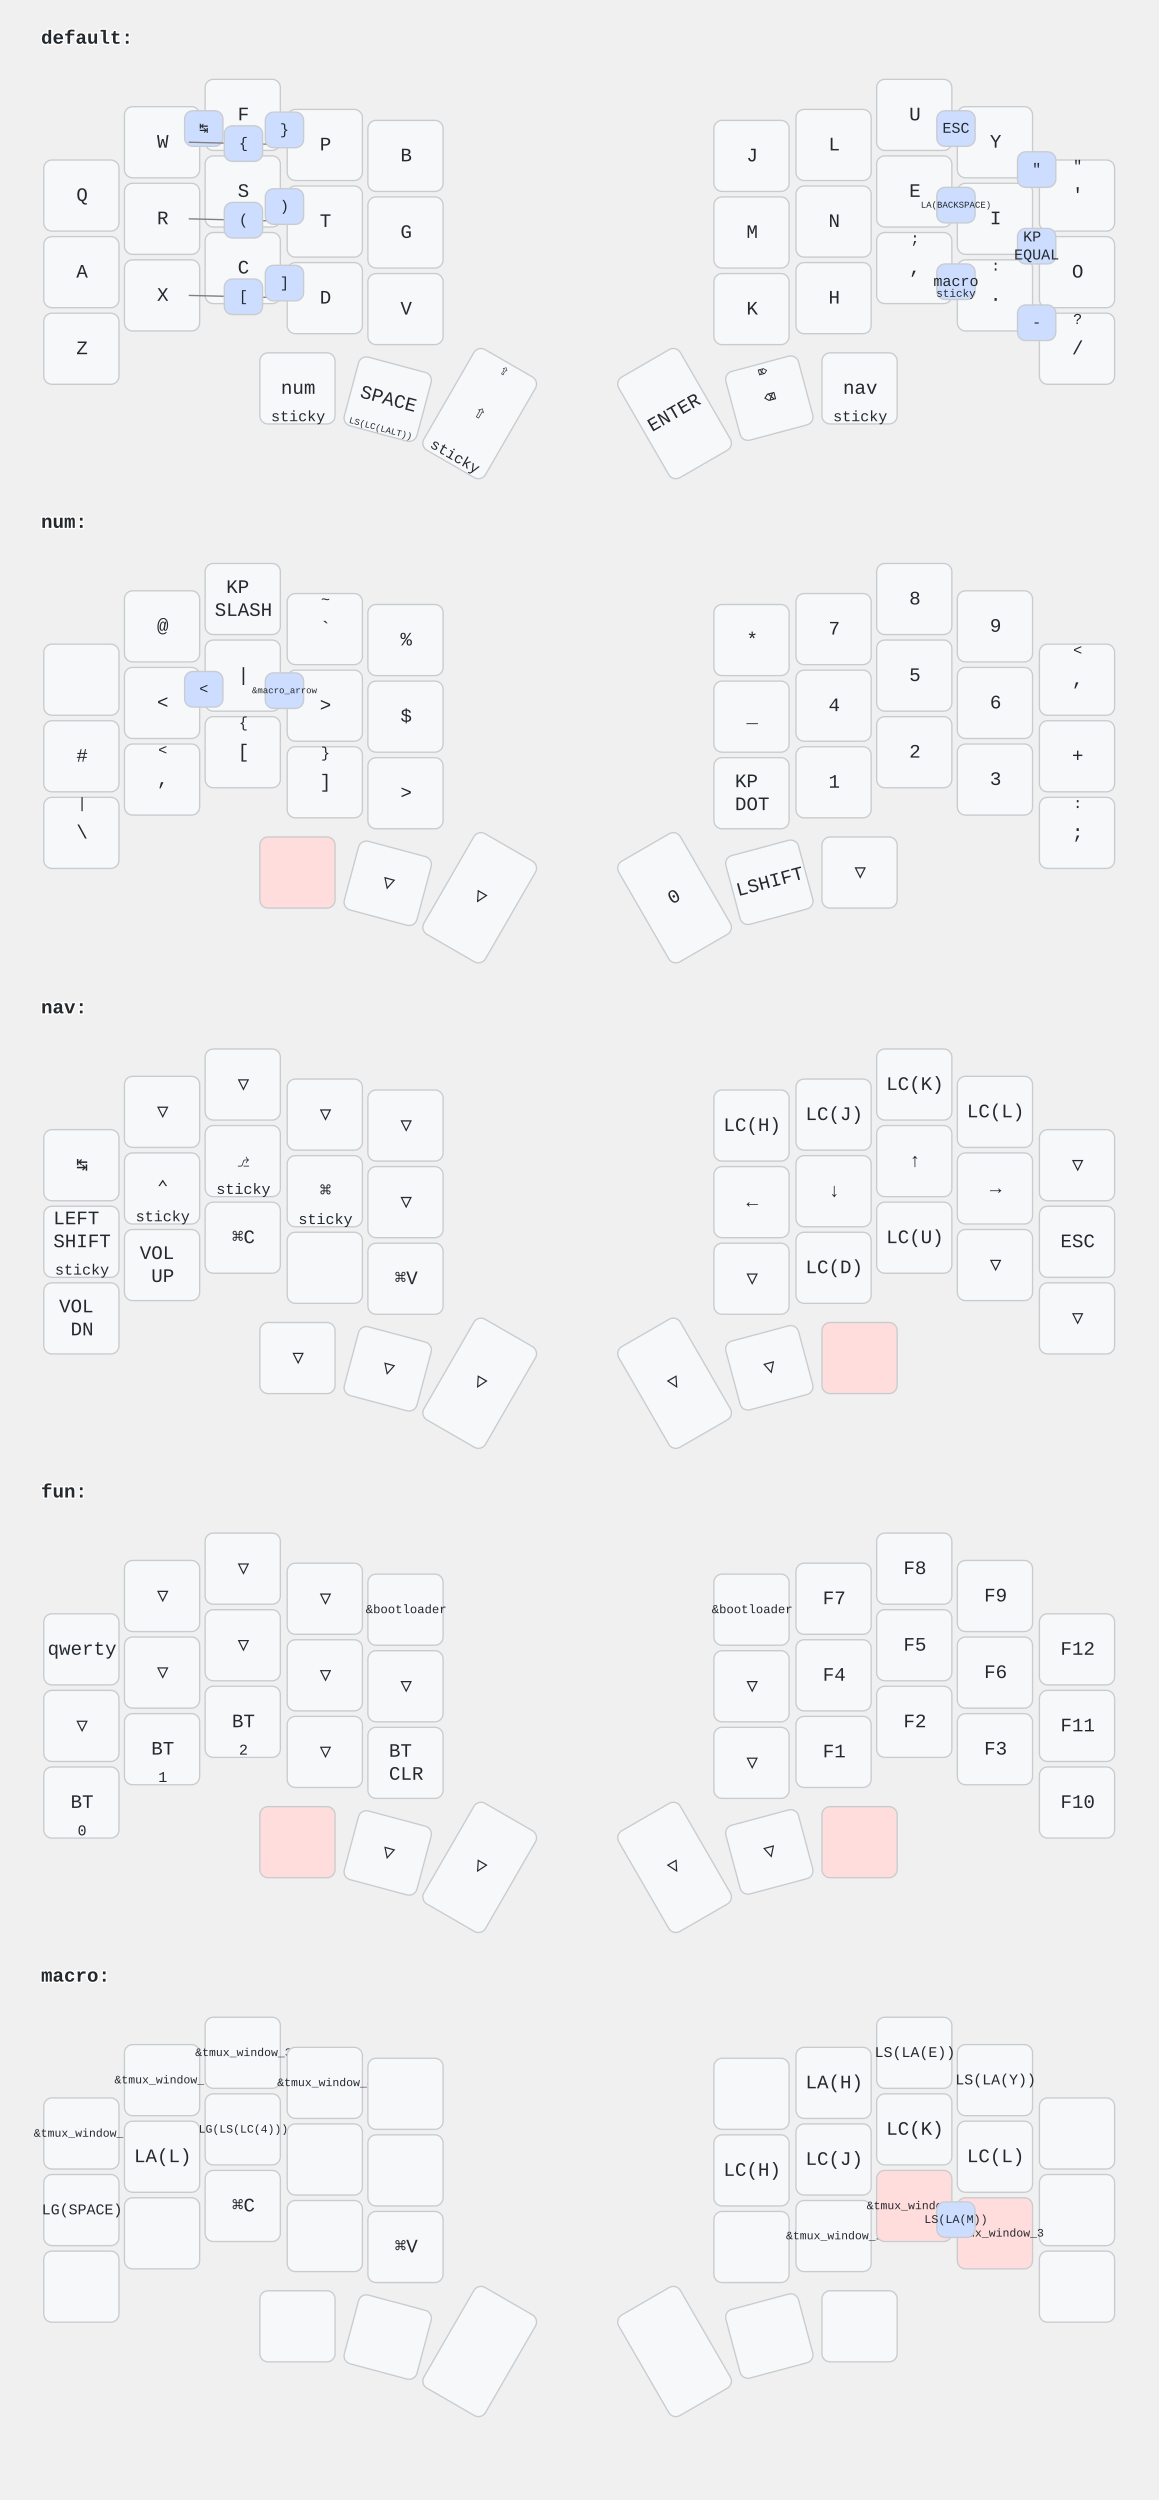
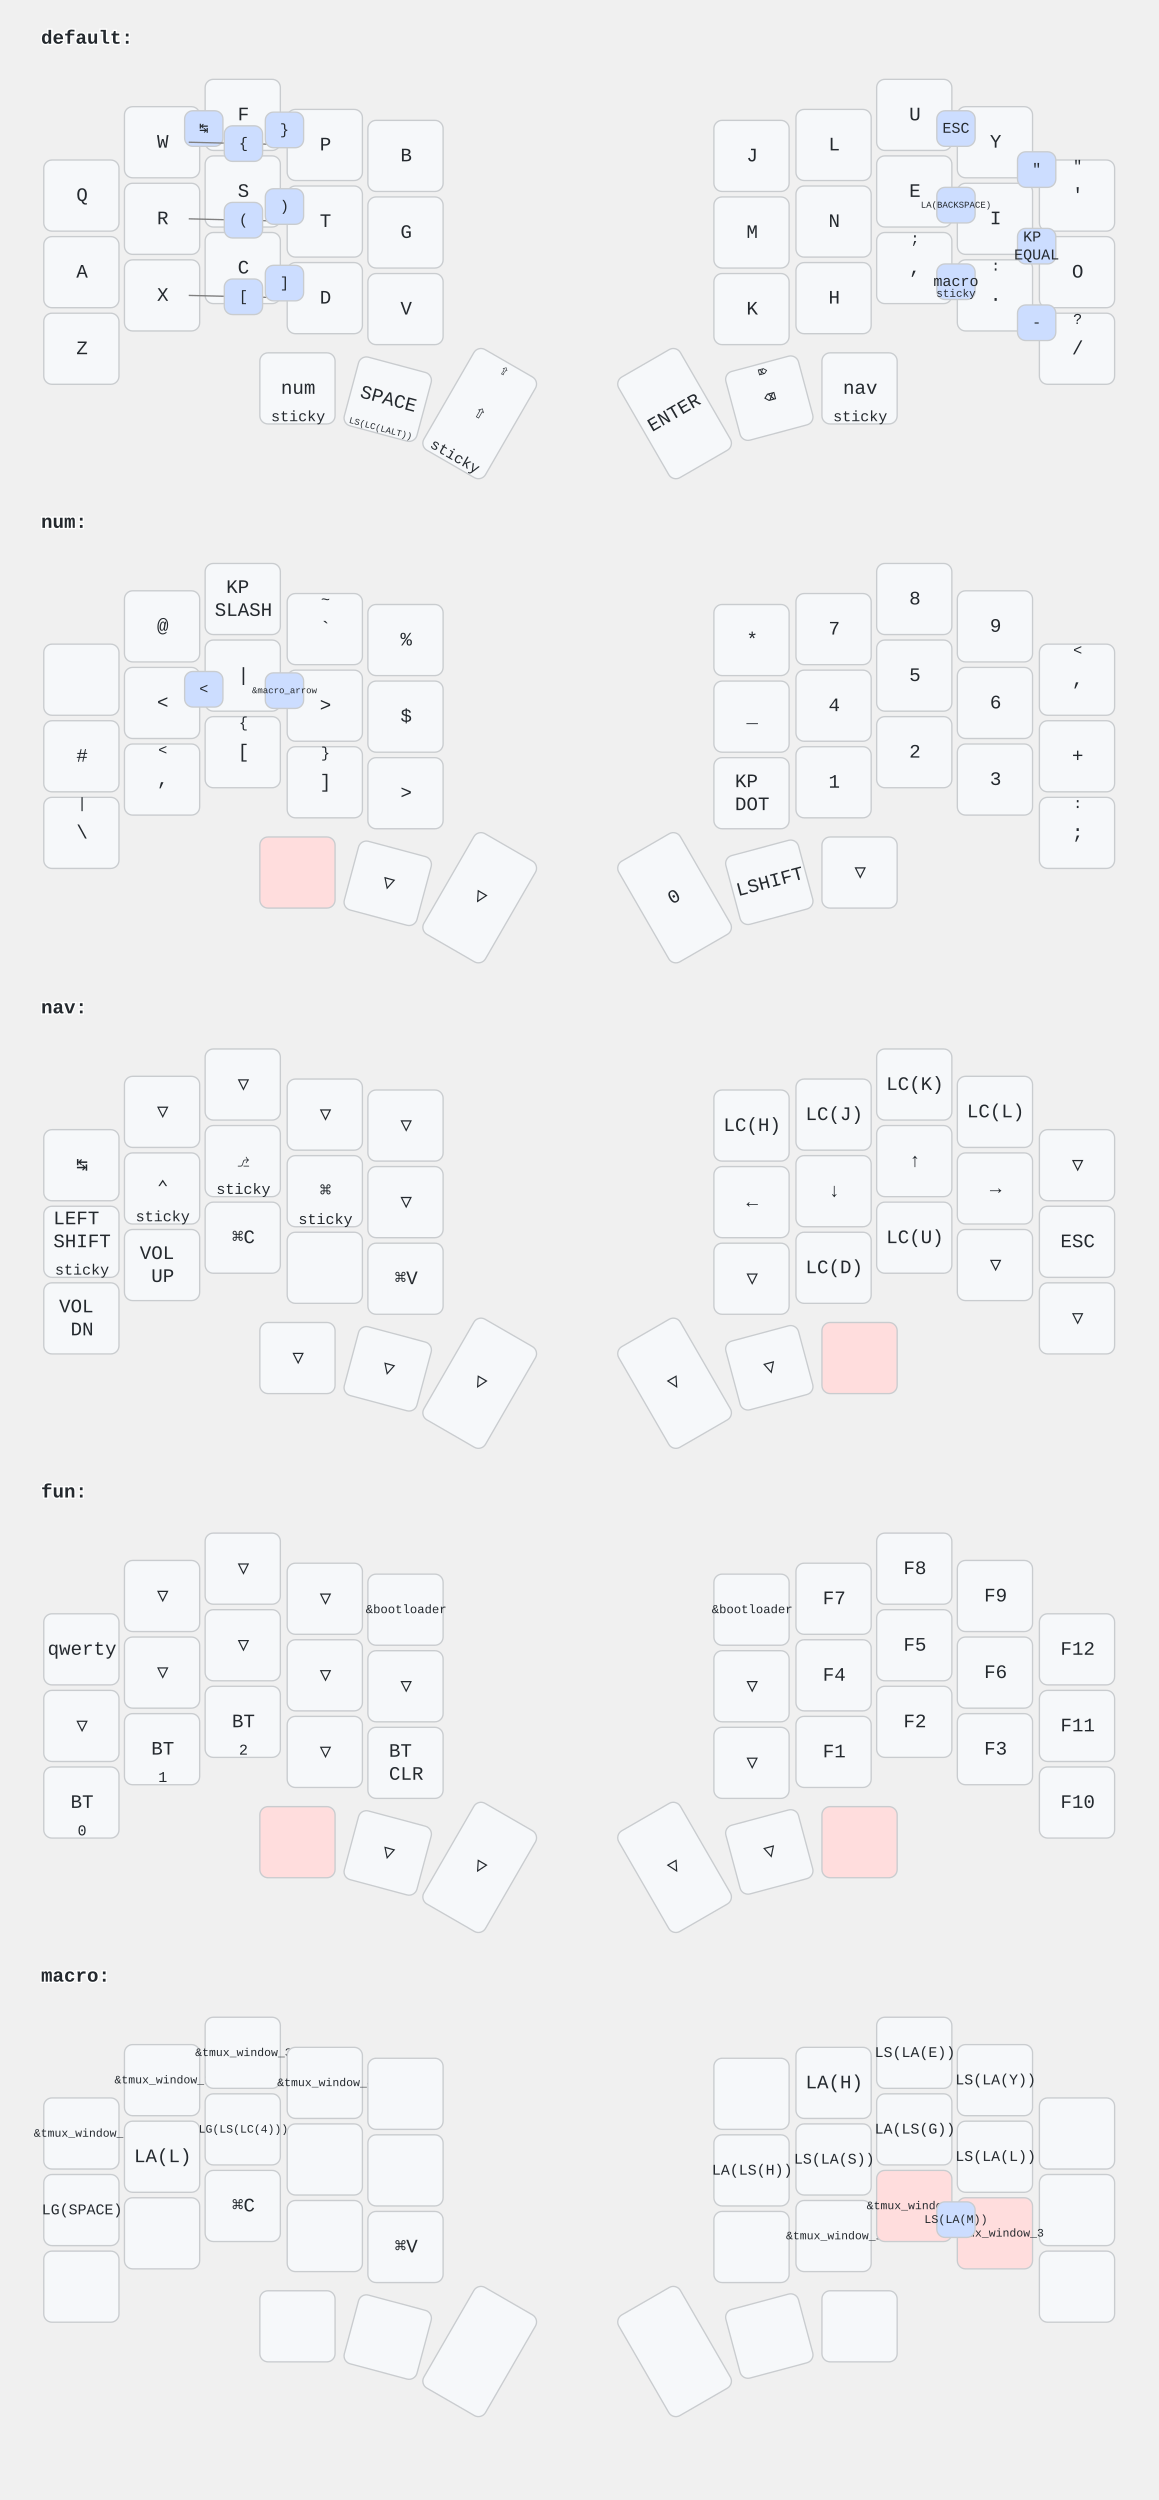
<svg xmlns="http://www.w3.org/2000/svg" width="847" height="1828" viewBox="0 0 847 1828" class="keymap">
  <style>/* font and background color specifications */
svg {
    font-family: SFMono-Regular,Consolas,Liberation Mono,Menlo,monospace;
    font-size: 14px;
    font-kerning: normal;
    text-rendering: optimizeLegibility;
    fill: #24292e;
}

/* default key styling */
rect {
    fill: #f6f8fa;
    stroke: #c9cccf;
    stroke-width: 1;
}

/* color accent for combo boxes */
rect.combo {
    fill: #cdf;
}

/* color accent for held keys */
rect.held, rect.combo.held {
    fill: #fdd;
}

/* color accent for ghost (optional) keys */
rect.ghost, rect.combo.ghost {
    fill: #ddd;
}

text {
    text-anchor: middle;
    dominant-baseline: middle;
}

/* styling for layer labels */
text.label {
    font-weight: bold;
    text-anchor: start;
    stroke: white;
    stroke-width: 2;
    paint-order: stroke;
}

/* styling for combo tap, and key hold/shifted label text */
text.combo, text.hold, text.shifted {
    font-size: 11px;
}

text.hold {
    text-anchor: middle;
    dominant-baseline: auto;
}

text.shifted {
    text-anchor: middle;
    dominant-baseline: hanging;
}

/* styling for hold/shifted label text in combo box */
text.combo.hold, text.combo.shifted {
    font-size: 8px;
}

/* styling for combo dendrons */
path {
    stroke-width: 1;
    stroke: gray;
    fill: none;
}
</style>
  <g transform="translate(30, 0)" class="layer-default">
    <text x="0" y="28" class="label">default:</text>
    <g transform="translate(0, 56)">
      <g transform="translate(30, 87)" class="key keypos-0">
        <rect rx="6" ry="6" x="-28" y="-26" width="55" height="52" class="key" />
        <text x="0" y="0" class="key tap">Q</text>
      </g>
      <g transform="translate(89, 48)" class="key keypos-1">
        <rect rx="6" ry="6" x="-28" y="-26" width="55" height="52" class="key" />
        <text x="0" y="0" class="key tap">W</text>
      </g>
      <g transform="translate(148, 28)" class="key keypos-2">
        <rect rx="6" ry="6" x="-28" y="-26" width="55" height="52" class="key" />
        <text x="0" y="0" class="key tap">F</text>
      </g>
      <g transform="translate(208, 50)" class="key keypos-3">
        <rect rx="6" ry="6" x="-28" y="-26" width="55" height="52" class="key" />
        <text x="0" y="0" class="key tap">P</text>
      </g>
      <g transform="translate(267, 58)" class="key keypos-4">
        <rect rx="6" ry="6" x="-28" y="-26" width="55" height="52" class="key" />
        <text x="0" y="0" class="key tap">B</text>
      </g>
      <g transform="translate(520, 58)" class="key keypos-5">
        <rect rx="6" ry="6" x="-28" y="-26" width="55" height="52" class="key" />
        <text x="0" y="0" class="key tap">J</text>
      </g>
      <g transform="translate(580, 50)" class="key keypos-6">
        <rect rx="6" ry="6" x="-28" y="-26" width="55" height="52" class="key" />
        <text x="0" y="0" class="key tap">L</text>
      </g>
      <g transform="translate(639, 28)" class="key keypos-7">
        <rect rx="6" ry="6" x="-28" y="-26" width="55" height="52" class="key" />
        <text x="0" y="0" class="key tap">U</text>
      </g>
      <g transform="translate(698, 48)" class="key keypos-8">
        <rect rx="6" ry="6" x="-28" y="-26" width="55" height="52" class="key" />
        <text x="0" y="0" class="key tap">Y</text>
      </g>
      <g transform="translate(758, 87)" class="key keypos-9">
        <rect rx="6" ry="6" x="-28" y="-26" width="55" height="52" class="key" />
        <text x="0" y="0" class="key tap">'</text>
        <text x="0" y="-24" class="key shifted">"</text>
      </g>
      <g transform="translate(30, 143)" class="key keypos-10">
        <rect rx="6" ry="6" x="-28" y="-26" width="55" height="52" class="key" />
        <text x="0" y="0" class="key tap">A</text>
      </g>
      <g transform="translate(89, 104)" class="key keypos-11">
        <rect rx="6" ry="6" x="-28" y="-26" width="55" height="52" class="key" />
        <text x="0" y="0" class="key tap">R</text>
      </g>
      <g transform="translate(148, 84)" class="key keypos-12">
        <rect rx="6" ry="6" x="-28" y="-26" width="55" height="52" class="key" />
        <text x="0" y="0" class="key tap">S</text>
      </g>
      <g transform="translate(208, 106)" class="key keypos-13">
        <rect rx="6" ry="6" x="-28" y="-26" width="55" height="52" class="key" />
        <text x="0" y="0" class="key tap">T</text>
      </g>
      <g transform="translate(267, 114)" class="key keypos-14">
        <rect rx="6" ry="6" x="-28" y="-26" width="55" height="52" class="key" />
        <text x="0" y="0" class="key tap">G</text>
      </g>
      <g transform="translate(520, 114)" class="key keypos-15">
        <rect rx="6" ry="6" x="-28" y="-26" width="55" height="52" class="key" />
        <text x="0" y="0" class="key tap">M</text>
      </g>
      <g transform="translate(580, 106)" class="key keypos-16">
        <rect rx="6" ry="6" x="-28" y="-26" width="55" height="52" class="key" />
        <text x="0" y="0" class="key tap">N</text>
      </g>
      <g transform="translate(639, 84)" class="key keypos-17">
        <rect rx="6" ry="6" x="-28" y="-26" width="55" height="52" class="key" />
        <text x="0" y="0" class="key tap">E</text>
      </g>
      <g transform="translate(698, 104)" class="key keypos-18">
        <rect rx="6" ry="6" x="-28" y="-26" width="55" height="52" class="key" />
        <text x="0" y="0" class="key tap">I</text>
      </g>
      <g transform="translate(758, 143)" class="key keypos-19">
        <rect rx="6" ry="6" x="-28" y="-26" width="55" height="52" class="key" />
        <text x="0" y="0" class="key tap">O</text>
      </g>
      <g transform="translate(30, 199)" class="key keypos-20">
        <rect rx="6" ry="6" x="-28" y="-26" width="55" height="52" class="key" />
        <text x="0" y="0" class="key tap">Z</text>
      </g>
      <g transform="translate(89, 160)" class="key keypos-21">
        <rect rx="6" ry="6" x="-28" y="-26" width="55" height="52" class="key" />
        <text x="0" y="0" class="key tap">X</text>
      </g>
      <g transform="translate(148, 140)" class="key keypos-22">
        <rect rx="6" ry="6" x="-28" y="-26" width="55" height="52" class="key" />
        <text x="0" y="0" class="key tap">C</text>
      </g>
      <g transform="translate(208, 162)" class="key keypos-23">
        <rect rx="6" ry="6" x="-28" y="-26" width="55" height="52" class="key" />
        <text x="0" y="0" class="key tap">D</text>
      </g>
      <g transform="translate(267, 170)" class="key keypos-24">
        <rect rx="6" ry="6" x="-28" y="-26" width="55" height="52" class="key" />
        <text x="0" y="0" class="key tap">V</text>
      </g>
      <g transform="translate(520, 170)" class="key keypos-25">
        <rect rx="6" ry="6" x="-28" y="-26" width="55" height="52" class="key" />
        <text x="0" y="0" class="key tap">K</text>
      </g>
      <g transform="translate(580, 162)" class="key keypos-26">
        <rect rx="6" ry="6" x="-28" y="-26" width="55" height="52" class="key" />
        <text x="0" y="0" class="key tap">H</text>
      </g>
      <g transform="translate(639, 140)" class="key keypos-27">
        <rect rx="6" ry="6" x="-28" y="-26" width="55" height="52" class="key" />
        <text x="0" y="0" class="key tap">,</text>
        <text x="0" y="-24" class="key shifted">;</text>
      </g>
      <g transform="translate(698, 160)" class="key keypos-28">
        <rect rx="6" ry="6" x="-28" y="-26" width="55" height="52" class="key" />
        <text x="0" y="0" class="key tap">.</text>
        <text x="0" y="-24" class="key shifted">:</text>
      </g>
      <g transform="translate(758, 199)" class="key keypos-29">
        <rect rx="6" ry="6" x="-28" y="-26" width="55" height="52" class="key" />
        <text x="0" y="0" class="key tap">/</text>
        <text x="0" y="-24" class="key shifted">?</text>
      </g>
      <g transform="translate(188, 228)" class="key keypos-30">
        <rect rx="6" ry="6" x="-28" y="-26" width="55" height="52" class="key" />
        <text x="0" y="0" class="key tap">num</text>
        <text x="0" y="24" class="key hold">sticky</text>
      </g>
      <g transform="translate(254, 236) rotate(15.0)" class="key keypos-31">
        <rect rx="6" ry="6" x="-28" y="-26" width="55" height="52" class="key" />
        <text x="0" y="0" class="key tap">SPACE</text>
        <text x="0" y="24" class="key hold">
          <tspan style="font-size: 60%">LS(LC(LALT))</tspan>
        </text>
      </g>
      <g transform="translate(321, 246) rotate(30.0)" class="key keypos-32">
        <rect rx="6" ry="6" x="-26" y="-42" width="52" height="85" class="key" />
        <text x="0" y="0" class="key tap">⇧</text>
        <text x="0" y="40" class="key hold">sticky</text>
        <text x="0" y="-40" class="key shifted">⇪</text>
      </g>
      <g transform="translate(463, 246) rotate(-30.0)" class="key keypos-33">
        <rect rx="6" ry="6" x="-26" y="-42" width="52" height="85" class="key" />
        <text x="0" y="0" class="key tap">ENTER</text>
      </g>
      <g transform="translate(533, 235) rotate(-15.0)" class="key keypos-34">
        <rect rx="6" ry="6" x="-28" y="-26" width="55" height="52" class="key" />
        <text x="0" y="0" class="key tap">⌫</text>
        <text x="0" y="-24" class="key shifted">⌦</text>
      </g>
      <g transform="translate(599, 228)" class="key keypos-35">
        <rect rx="6" ry="6" x="-28" y="-26" width="55" height="52" class="key" />
        <text x="0" y="0" class="key tap">nav</text>
        <text x="0" y="24" class="key hold">sticky</text>
      </g>
      <g class="combo combopos-0">
        <rect rx="6" ry="6" x="105" y="25" width="28" height="26" class="combo" />
        <text x="119" y="38" class="combo tap">↹</text>
      </g>
      <g class="combo combopos-1">
        <rect rx="6" ry="6" x="655" y="25" width="28" height="26" class="combo" />
        <text x="669" y="38" class="combo tap">ESC</text>
      </g>
      <g class="combo combopos-2">
        <rect rx="6" ry="6" x="655" y="137" width="28" height="26" class="combo" />
        <text x="669" y="150" class="combo tap">macro</text>
        <text x="669" y="161" class="combo hold">sticky</text>
      </g>
      <g class="combo combopos-3">
        <path d="M148,105 l-40,-1" class="combo" />
        <path d="M148,105 l40,1" class="combo" />
        <rect rx="6" ry="6" x="134" y="92" width="28" height="26" class="combo" />
        <text x="148" y="105" class="combo tap">(</text>
      </g>
      <g class="combo combopos-4">
        <path d="M148,49 l-40,-1" class="combo" />
        <path d="M148,49 l40,1" class="combo" />
        <rect rx="6" ry="6" x="134" y="36" width="28" height="26" class="combo" />
        <text x="148" y="49" class="combo tap">{</text>
      </g>
      <g class="combo combopos-5">
        <path d="M148,161 l-40,-1" class="combo" />
        <path d="M148,161 l40,1" class="combo" />
        <rect rx="6" ry="6" x="134" y="148" width="28" height="26" class="combo" />
        <text x="148" y="161" class="combo tap">[</text>
      </g>
      <g class="combo combopos-6">
        <rect rx="6" ry="6" x="714" y="111" width="28" height="26" class="combo" />
        <text x="728" y="124" class="combo tap">
          <tspan x="728" dy="-0.6em">KP</tspan>
          <tspan x="728" dy="1.2em">EQUAL</tspan>
        </text>
      </g>
      <g class="combo combopos-7">
        <rect rx="6" ry="6" x="655" y="81" width="28" height="26" class="combo" />
        <text x="669" y="94" class="combo tap">
          <tspan style="font-size: 60%">LA(BACKSPACE)</tspan>
        </text>
      </g>
      <g class="combo combopos-8">
        <rect rx="6" ry="6" x="714" y="55" width="28" height="26" class="combo" />
        <text x="728" y="68" class="combo tap">"</text>
      </g>
      <g class="combo combopos-9">
        <rect rx="6" ry="6" x="164" y="82" width="28" height="26" class="combo" />
        <text x="178" y="95" class="combo tap">)</text>
      </g>
      <g class="combo combopos-10">
        <rect rx="6" ry="6" x="164" y="26" width="28" height="26" class="combo" />
        <text x="178" y="39" class="combo tap">}</text>
      </g>
      <g class="combo combopos-11">
        <rect rx="6" ry="6" x="164" y="138" width="28" height="26" class="combo" />
        <text x="178" y="151" class="combo tap">]</text>
      </g>
      <g class="combo combopos-12">
        <rect rx="6" ry="6" x="714" y="167" width="28" height="26" class="combo" />
        <text x="728" y="180" class="combo tap">-</text>
      </g>
    </g>
  </g>
  <g transform="translate(30, 354)" class="layer-num">
    <text x="0" y="28" class="label">num:</text>
    <g transform="translate(0, 56)">
      <g transform="translate(30, 87)" class="key keypos-0">
        <rect rx="6" ry="6" x="-28" y="-26" width="55" height="52" class="key" />
      </g>
      <g transform="translate(89, 48)" class="key keypos-1">
        <rect rx="6" ry="6" x="-28" y="-26" width="55" height="52" class="key" />
        <text x="0" y="0" class="key tap">@</text>
      </g>
      <g transform="translate(148, 28)" class="key keypos-2">
        <rect rx="6" ry="6" x="-28" y="-26" width="55" height="52" class="key" />
        <text x="0" y="0" class="key tap">
          <tspan x="0" dy="-0.6em">KP</tspan>
          <tspan x="0" dy="1.2em">SLASH</tspan>
        </text>
      </g>
      <g transform="translate(208, 50)" class="key keypos-3">
        <rect rx="6" ry="6" x="-28" y="-26" width="55" height="52" class="key" />
        <text x="0" y="0" class="key tap">`</text>
        <text x="0" y="-24" class="key shifted">~</text>
      </g>
      <g transform="translate(267, 58)" class="key keypos-4">
        <rect rx="6" ry="6" x="-28" y="-26" width="55" height="52" class="key" />
        <text x="0" y="0" class="key tap">%</text>
      </g>
      <g transform="translate(520, 58)" class="key keypos-5">
        <rect rx="6" ry="6" x="-28" y="-26" width="55" height="52" class="key" />
        <text x="0" y="0" class="key tap">*</text>
      </g>
      <g transform="translate(580, 50)" class="key keypos-6">
        <rect rx="6" ry="6" x="-28" y="-26" width="55" height="52" class="key" />
        <text x="0" y="0" class="key tap">7</text>
      </g>
      <g transform="translate(639, 28)" class="key keypos-7">
        <rect rx="6" ry="6" x="-28" y="-26" width="55" height="52" class="key" />
        <text x="0" y="0" class="key tap">8</text>
      </g>
      <g transform="translate(698, 48)" class="key keypos-8">
        <rect rx="6" ry="6" x="-28" y="-26" width="55" height="52" class="key" />
        <text x="0" y="0" class="key tap">9</text>
      </g>
      <g transform="translate(758, 87)" class="key keypos-9">
        <rect rx="6" ry="6" x="-28" y="-26" width="55" height="52" class="key" />
        <text x="0" y="0" class="key tap">,</text>
        <text x="0" y="-24" class="key shifted">&lt;</text>
      </g>
      <g transform="translate(30, 143)" class="key keypos-10">
        <rect rx="6" ry="6" x="-28" y="-26" width="55" height="52" class="key" />
        <text x="0" y="0" class="key tap">#</text>
      </g>
      <g transform="translate(89, 104)" class="key keypos-11">
        <rect rx="6" ry="6" x="-28" y="-26" width="55" height="52" class="key" />
        <text x="0" y="0" class="key tap">&lt;</text>
      </g>
      <g transform="translate(148, 84)" class="key keypos-12">
        <rect rx="6" ry="6" x="-28" y="-26" width="55" height="52" class="key" />
        <text x="0" y="0" class="key tap">|</text>
      </g>
      <g transform="translate(208, 106)" class="key keypos-13">
        <rect rx="6" ry="6" x="-28" y="-26" width="55" height="52" class="key" />
        <text x="0" y="0" class="key tap">&gt;</text>
      </g>
      <g transform="translate(267, 114)" class="key keypos-14">
        <rect rx="6" ry="6" x="-28" y="-26" width="55" height="52" class="key" />
        <text x="0" y="0" class="key tap">$</text>
      </g>
      <g transform="translate(520, 114)" class="key keypos-15">
        <rect rx="6" ry="6" x="-28" y="-26" width="55" height="52" class="key" />
        <text x="0" y="0" class="key tap">_</text>
      </g>
      <g transform="translate(580, 106)" class="key keypos-16">
        <rect rx="6" ry="6" x="-28" y="-26" width="55" height="52" class="key" />
        <text x="0" y="0" class="key tap">4</text>
      </g>
      <g transform="translate(639, 84)" class="key keypos-17">
        <rect rx="6" ry="6" x="-28" y="-26" width="55" height="52" class="key" />
        <text x="0" y="0" class="key tap">5</text>
      </g>
      <g transform="translate(698, 104)" class="key keypos-18">
        <rect rx="6" ry="6" x="-28" y="-26" width="55" height="52" class="key" />
        <text x="0" y="0" class="key tap">6</text>
      </g>
      <g transform="translate(758, 143)" class="key keypos-19">
        <rect rx="6" ry="6" x="-28" y="-26" width="55" height="52" class="key" />
        <text x="0" y="0" class="key tap">+</text>
      </g>
      <g transform="translate(30, 199)" class="key keypos-20">
        <rect rx="6" ry="6" x="-28" y="-26" width="55" height="52" class="key" />
        <text x="0" y="0" class="key tap">\</text>
        <text x="0" y="-24" class="key shifted">|</text>
      </g>
      <g transform="translate(89, 160)" class="key keypos-21">
        <rect rx="6" ry="6" x="-28" y="-26" width="55" height="52" class="key" />
        <text x="0" y="0" class="key tap">,</text>
        <text x="0" y="-24" class="key shifted">&lt;</text>
      </g>
      <g transform="translate(148, 140)" class="key keypos-22">
        <rect rx="6" ry="6" x="-28" y="-26" width="55" height="52" class="key" />
        <text x="0" y="0" class="key tap">[</text>
        <text x="0" y="-24" class="key shifted">{</text>
      </g>
      <g transform="translate(208, 162)" class="key keypos-23">
        <rect rx="6" ry="6" x="-28" y="-26" width="55" height="52" class="key" />
        <text x="0" y="0" class="key tap">]</text>
        <text x="0" y="-24" class="key shifted">}</text>
      </g>
      <g transform="translate(267, 170)" class="key keypos-24">
        <rect rx="6" ry="6" x="-28" y="-26" width="55" height="52" class="key" />
        <text x="0" y="0" class="key tap">&gt;</text>
      </g>
      <g transform="translate(520, 170)" class="key keypos-25">
        <rect rx="6" ry="6" x="-28" y="-26" width="55" height="52" class="key" />
        <text x="0" y="0" class="key tap">
          <tspan x="0" dy="-0.6em">KP</tspan>
          <tspan x="0" dy="1.2em">DOT</tspan>
        </text>
      </g>
      <g transform="translate(580, 162)" class="key keypos-26">
        <rect rx="6" ry="6" x="-28" y="-26" width="55" height="52" class="key" />
        <text x="0" y="0" class="key tap">1</text>
      </g>
      <g transform="translate(639, 140)" class="key keypos-27">
        <rect rx="6" ry="6" x="-28" y="-26" width="55" height="52" class="key" />
        <text x="0" y="0" class="key tap">2</text>
      </g>
      <g transform="translate(698, 160)" class="key keypos-28">
        <rect rx="6" ry="6" x="-28" y="-26" width="55" height="52" class="key" />
        <text x="0" y="0" class="key tap">3</text>
      </g>
      <g transform="translate(758, 199)" class="key keypos-29">
        <rect rx="6" ry="6" x="-28" y="-26" width="55" height="52" class="key" />
        <text x="0" y="0" class="key tap">;</text>
        <text x="0" y="-24" class="key shifted">:</text>
      </g>
      <g transform="translate(188, 228)" class="key held keypos-30">
        <rect rx="6" ry="6" x="-28" y="-26" width="55" height="52" class="key held" />
      </g>
      <g transform="translate(254, 236) rotate(15.0)" class="key trans keypos-31">
        <rect rx="6" ry="6" x="-28" y="-26" width="55" height="52" class="key trans" />
        <text x="0" y="0" class="key trans tap">▽</text>
      </g>
      <g transform="translate(321, 246) rotate(30.0)" class="key trans keypos-32">
        <rect rx="6" ry="6" x="-26" y="-42" width="52" height="85" class="key trans" />
        <text x="0" y="0" class="key trans tap">▽</text>
      </g>
      <g transform="translate(463, 246) rotate(-30.0)" class="key keypos-33">
        <rect rx="6" ry="6" x="-26" y="-42" width="52" height="85" class="key" />
        <text x="0" y="0" class="key tap">0</text>
      </g>
      <g transform="translate(533, 235) rotate(-15.0)" class="key keypos-34">
        <rect rx="6" ry="6" x="-28" y="-26" width="55" height="52" class="key" />
        <text x="0" y="0" class="key tap">LSHIFT</text>
      </g>
      <g transform="translate(599, 228)" class="key trans keypos-35">
        <rect rx="6" ry="6" x="-28" y="-26" width="55" height="52" class="key trans" />
        <text x="0" y="0" class="key trans tap">▽</text>
      </g>
      <g class="combo combopos-0">
        <rect rx="6" ry="6" x="105" y="81" width="28" height="26" class="combo" />
        <text x="119" y="94" class="combo tap">&lt;</text>
      </g>
      <g class="combo combopos-1">
        <rect rx="6" ry="6" x="164" y="82" width="28" height="26" class="combo" />
        <text x="178" y="95" class="combo tap">
          <tspan style="font-size: 60%">&amp;macro_arrow</tspan>
        </text>
      </g>
    </g>
  </g>
  <g transform="translate(30, 709)" class="layer-nav">
    <text x="0" y="28" class="label">nav:</text>
    <g transform="translate(0, 56)">
      <g transform="translate(30, 87)" class="key keypos-0">
        <rect rx="6" ry="6" x="-28" y="-26" width="55" height="52" class="key" />
        <text x="0" y="0" class="key tap">↹</text>
      </g>
      <g transform="translate(89, 48)" class="key trans keypos-1">
        <rect rx="6" ry="6" x="-28" y="-26" width="55" height="52" class="key trans" />
        <text x="0" y="0" class="key trans tap">▽</text>
      </g>
      <g transform="translate(148, 28)" class="key trans keypos-2">
        <rect rx="6" ry="6" x="-28" y="-26" width="55" height="52" class="key trans" />
        <text x="0" y="0" class="key trans tap">▽</text>
      </g>
      <g transform="translate(208, 50)" class="key trans keypos-3">
        <rect rx="6" ry="6" x="-28" y="-26" width="55" height="52" class="key trans" />
        <text x="0" y="0" class="key trans tap">▽</text>
      </g>
      <g transform="translate(267, 58)" class="key trans keypos-4">
        <rect rx="6" ry="6" x="-28" y="-26" width="55" height="52" class="key trans" />
        <text x="0" y="0" class="key trans tap">▽</text>
      </g>
      <g transform="translate(520, 58)" class="key keypos-5">
        <rect rx="6" ry="6" x="-28" y="-26" width="55" height="52" class="key" />
        <text x="0" y="0" class="key tap">LC(H)</text>
      </g>
      <g transform="translate(580, 50)" class="key keypos-6">
        <rect rx="6" ry="6" x="-28" y="-26" width="55" height="52" class="key" />
        <text x="0" y="0" class="key tap">LC(J)</text>
      </g>
      <g transform="translate(639, 28)" class="key keypos-7">
        <rect rx="6" ry="6" x="-28" y="-26" width="55" height="52" class="key" />
        <text x="0" y="0" class="key tap">LC(K)</text>
      </g>
      <g transform="translate(698, 48)" class="key keypos-8">
        <rect rx="6" ry="6" x="-28" y="-26" width="55" height="52" class="key" />
        <text x="0" y="0" class="key tap">LC(L)</text>
      </g>
      <g transform="translate(758, 87)" class="key trans keypos-9">
        <rect rx="6" ry="6" x="-28" y="-26" width="55" height="52" class="key trans" />
        <text x="0" y="0" class="key trans tap">▽</text>
      </g>
      <g transform="translate(30, 143)" class="key keypos-10">
        <rect rx="6" ry="6" x="-28" y="-26" width="55" height="52" class="key" />
        <text x="0" y="0" class="key tap">
          <tspan x="0" dy="-1.2em">LEFT</tspan>
          <tspan x="0" dy="1.2em">SHIFT</tspan>
        </text>
        <text x="0" y="24" class="key hold">sticky</text>
      </g>
      <g transform="translate(89, 104)" class="key keypos-11">
        <rect rx="6" ry="6" x="-28" y="-26" width="55" height="52" class="key" />
        <text x="0" y="0" class="key tap">⌃</text>
        <text x="0" y="24" class="key hold">sticky</text>
      </g>
      <g transform="translate(148, 84)" class="key keypos-12">
        <rect rx="6" ry="6" x="-28" y="-26" width="55" height="52" class="key" />
        <text x="0" y="0" class="key tap">⎇</text>
        <text x="0" y="24" class="key hold">sticky</text>
      </g>
      <g transform="translate(208, 106)" class="key keypos-13">
        <rect rx="6" ry="6" x="-28" y="-26" width="55" height="52" class="key" />
        <text x="0" y="0" class="key tap">⌘</text>
        <text x="0" y="24" class="key hold">sticky</text>
      </g>
      <g transform="translate(267, 114)" class="key trans keypos-14">
        <rect rx="6" ry="6" x="-28" y="-26" width="55" height="52" class="key trans" />
        <text x="0" y="0" class="key trans tap">▽</text>
      </g>
      <g transform="translate(520, 114)" class="key keypos-15">
        <rect rx="6" ry="6" x="-28" y="-26" width="55" height="52" class="key" />
        <text x="0" y="0" class="key tap">←</text>
      </g>
      <g transform="translate(580, 106)" class="key keypos-16">
        <rect rx="6" ry="6" x="-28" y="-26" width="55" height="52" class="key" />
        <text x="0" y="0" class="key tap">↓</text>
      </g>
      <g transform="translate(639, 84)" class="key keypos-17">
        <rect rx="6" ry="6" x="-28" y="-26" width="55" height="52" class="key" />
        <text x="0" y="0" class="key tap">↑</text>
      </g>
      <g transform="translate(698, 104)" class="key keypos-18">
        <rect rx="6" ry="6" x="-28" y="-26" width="55" height="52" class="key" />
        <text x="0" y="0" class="key tap">→</text>
      </g>
      <g transform="translate(758, 143)" class="key keypos-19">
        <rect rx="6" ry="6" x="-28" y="-26" width="55" height="52" class="key" />
        <text x="0" y="0" class="key tap">ESC</text>
      </g>
      <g transform="translate(30, 199)" class="key keypos-20">
        <rect rx="6" ry="6" x="-28" y="-26" width="55" height="52" class="key" />
        <text x="0" y="0" class="key tap">
          <tspan x="0" dy="-0.6em">VOL</tspan>
          <tspan x="0" dy="1.2em">DN</tspan>
        </text>
      </g>
      <g transform="translate(89, 160)" class="key keypos-21">
        <rect rx="6" ry="6" x="-28" y="-26" width="55" height="52" class="key" />
        <text x="0" y="0" class="key tap">
          <tspan x="0" dy="-0.6em">VOL</tspan>
          <tspan x="0" dy="1.2em">UP</tspan>
        </text>
      </g>
      <g transform="translate(148, 140)" class="key keypos-22">
        <rect rx="6" ry="6" x="-28" y="-26" width="55" height="52" class="key" />
        <text x="0" y="0" class="key tap">⌘C</text>
      </g>
      <g transform="translate(208, 162)" class="key keypos-23">
        <rect rx="6" ry="6" x="-28" y="-26" width="55" height="52" class="key" />
      </g>
      <g transform="translate(267, 170)" class="key keypos-24">
        <rect rx="6" ry="6" x="-28" y="-26" width="55" height="52" class="key" />
        <text x="0" y="0" class="key tap">⌘V</text>
      </g>
      <g transform="translate(520, 170)" class="key trans keypos-25">
        <rect rx="6" ry="6" x="-28" y="-26" width="55" height="52" class="key trans" />
        <text x="0" y="0" class="key trans tap">▽</text>
      </g>
      <g transform="translate(580, 162)" class="key keypos-26">
        <rect rx="6" ry="6" x="-28" y="-26" width="55" height="52" class="key" />
        <text x="0" y="0" class="key tap">LC(D)</text>
      </g>
      <g transform="translate(639, 140)" class="key keypos-27">
        <rect rx="6" ry="6" x="-28" y="-26" width="55" height="52" class="key" />
        <text x="0" y="0" class="key tap">LC(U)</text>
      </g>
      <g transform="translate(698, 160)" class="key trans keypos-28">
        <rect rx="6" ry="6" x="-28" y="-26" width="55" height="52" class="key trans" />
        <text x="0" y="0" class="key trans tap">▽</text>
      </g>
      <g transform="translate(758, 199)" class="key trans keypos-29">
        <rect rx="6" ry="6" x="-28" y="-26" width="55" height="52" class="key trans" />
        <text x="0" y="0" class="key trans tap">▽</text>
      </g>
      <g transform="translate(188, 228)" class="key trans keypos-30">
        <rect rx="6" ry="6" x="-28" y="-26" width="55" height="52" class="key trans" />
        <text x="0" y="0" class="key trans tap">▽</text>
      </g>
      <g transform="translate(254, 236) rotate(15.0)" class="key trans keypos-31">
        <rect rx="6" ry="6" x="-28" y="-26" width="55" height="52" class="key trans" />
        <text x="0" y="0" class="key trans tap">▽</text>
      </g>
      <g transform="translate(321, 246) rotate(30.0)" class="key trans keypos-32">
        <rect rx="6" ry="6" x="-26" y="-42" width="52" height="85" class="key trans" />
        <text x="0" y="0" class="key trans tap">▽</text>
      </g>
      <g transform="translate(463, 246) rotate(-30.0)" class="key trans keypos-33">
        <rect rx="6" ry="6" x="-26" y="-42" width="52" height="85" class="key trans" />
        <text x="0" y="0" class="key trans tap">▽</text>
      </g>
      <g transform="translate(533, 235) rotate(-15.0)" class="key trans keypos-34">
        <rect rx="6" ry="6" x="-28" y="-26" width="55" height="52" class="key trans" />
        <text x="0" y="0" class="key trans tap">▽</text>
      </g>
      <g transform="translate(599, 228)" class="key held keypos-35">
        <rect rx="6" ry="6" x="-28" y="-26" width="55" height="52" class="key held" />
      </g>
    </g>
  </g>
  <g transform="translate(30, 1063)" class="layer-fun">
    <text x="0" y="28" class="label">fun:</text>
    <g transform="translate(0, 56)">
      <g transform="translate(30, 87)" class="key keypos-0">
        <rect rx="6" ry="6" x="-28" y="-26" width="55" height="52" class="key" />
        <text x="0" y="0" class="key tap">qwerty</text>
      </g>
      <g transform="translate(89, 48)" class="key trans keypos-1">
        <rect rx="6" ry="6" x="-28" y="-26" width="55" height="52" class="key trans" />
        <text x="0" y="0" class="key trans tap">▽</text>
      </g>
      <g transform="translate(148, 28)" class="key trans keypos-2">
        <rect rx="6" ry="6" x="-28" y="-26" width="55" height="52" class="key trans" />
        <text x="0" y="0" class="key trans tap">▽</text>
      </g>
      <g transform="translate(208, 50)" class="key trans keypos-3">
        <rect rx="6" ry="6" x="-28" y="-26" width="55" height="52" class="key trans" />
        <text x="0" y="0" class="key trans tap">▽</text>
      </g>
      <g transform="translate(267, 58)" class="key keypos-4">
        <rect rx="6" ry="6" x="-28" y="-26" width="55" height="52" class="key" />
        <text x="0" y="0" class="key tap">
          <tspan style="font-size: 64%">&amp;bootloader</tspan>
        </text>
      </g>
      <g transform="translate(520, 58)" class="key keypos-5">
        <rect rx="6" ry="6" x="-28" y="-26" width="55" height="52" class="key" />
        <text x="0" y="0" class="key tap">
          <tspan style="font-size: 64%">&amp;bootloader</tspan>
        </text>
      </g>
      <g transform="translate(580, 50)" class="key keypos-6">
        <rect rx="6" ry="6" x="-28" y="-26" width="55" height="52" class="key" />
        <text x="0" y="0" class="key tap">F7</text>
      </g>
      <g transform="translate(639, 28)" class="key keypos-7">
        <rect rx="6" ry="6" x="-28" y="-26" width="55" height="52" class="key" />
        <text x="0" y="0" class="key tap">F8</text>
      </g>
      <g transform="translate(698, 48)" class="key keypos-8">
        <rect rx="6" ry="6" x="-28" y="-26" width="55" height="52" class="key" />
        <text x="0" y="0" class="key tap">F9</text>
      </g>
      <g transform="translate(758, 87)" class="key keypos-9">
        <rect rx="6" ry="6" x="-28" y="-26" width="55" height="52" class="key" />
        <text x="0" y="0" class="key tap">F12</text>
      </g>
      <g transform="translate(30, 143)" class="key trans keypos-10">
        <rect rx="6" ry="6" x="-28" y="-26" width="55" height="52" class="key trans" />
        <text x="0" y="0" class="key trans tap">▽</text>
      </g>
      <g transform="translate(89, 104)" class="key trans keypos-11">
        <rect rx="6" ry="6" x="-28" y="-26" width="55" height="52" class="key trans" />
        <text x="0" y="0" class="key trans tap">▽</text>
      </g>
      <g transform="translate(148, 84)" class="key trans keypos-12">
        <rect rx="6" ry="6" x="-28" y="-26" width="55" height="52" class="key trans" />
        <text x="0" y="0" class="key trans tap">▽</text>
      </g>
      <g transform="translate(208, 106)" class="key trans keypos-13">
        <rect rx="6" ry="6" x="-28" y="-26" width="55" height="52" class="key trans" />
        <text x="0" y="0" class="key trans tap">▽</text>
      </g>
      <g transform="translate(267, 114)" class="key trans keypos-14">
        <rect rx="6" ry="6" x="-28" y="-26" width="55" height="52" class="key trans" />
        <text x="0" y="0" class="key trans tap">▽</text>
      </g>
      <g transform="translate(520, 114)" class="key trans keypos-15">
        <rect rx="6" ry="6" x="-28" y="-26" width="55" height="52" class="key trans" />
        <text x="0" y="0" class="key trans tap">▽</text>
      </g>
      <g transform="translate(580, 106)" class="key keypos-16">
        <rect rx="6" ry="6" x="-28" y="-26" width="55" height="52" class="key" />
        <text x="0" y="0" class="key tap">F4</text>
      </g>
      <g transform="translate(639, 84)" class="key keypos-17">
        <rect rx="6" ry="6" x="-28" y="-26" width="55" height="52" class="key" />
        <text x="0" y="0" class="key tap">F5</text>
      </g>
      <g transform="translate(698, 104)" class="key keypos-18">
        <rect rx="6" ry="6" x="-28" y="-26" width="55" height="52" class="key" />
        <text x="0" y="0" class="key tap">F6</text>
      </g>
      <g transform="translate(758, 143)" class="key keypos-19">
        <rect rx="6" ry="6" x="-28" y="-26" width="55" height="52" class="key" />
        <text x="0" y="0" class="key tap">F11</text>
      </g>
      <g transform="translate(30, 199)" class="key keypos-20">
        <rect rx="6" ry="6" x="-28" y="-26" width="55" height="52" class="key" />
        <text x="0" y="0" class="key tap">BT</text>
        <text x="0" y="24" class="key hold">0</text>
      </g>
      <g transform="translate(89, 160)" class="key keypos-21">
        <rect rx="6" ry="6" x="-28" y="-26" width="55" height="52" class="key" />
        <text x="0" y="0" class="key tap">BT</text>
        <text x="0" y="24" class="key hold">1</text>
      </g>
      <g transform="translate(148, 140)" class="key keypos-22">
        <rect rx="6" ry="6" x="-28" y="-26" width="55" height="52" class="key" />
        <text x="0" y="0" class="key tap">BT</text>
        <text x="0" y="24" class="key hold">2</text>
      </g>
      <g transform="translate(208, 162)" class="key trans keypos-23">
        <rect rx="6" ry="6" x="-28" y="-26" width="55" height="52" class="key trans" />
        <text x="0" y="0" class="key trans tap">▽</text>
      </g>
      <g transform="translate(267, 170)" class="key keypos-24">
        <rect rx="6" ry="6" x="-28" y="-26" width="55" height="52" class="key" />
        <text x="0" y="0" class="key tap">
          <tspan x="0" dy="-0.6em">BT</tspan>
          <tspan x="0" dy="1.2em">CLR</tspan>
        </text>
      </g>
      <g transform="translate(520, 170)" class="key trans keypos-25">
        <rect rx="6" ry="6" x="-28" y="-26" width="55" height="52" class="key trans" />
        <text x="0" y="0" class="key trans tap">▽</text>
      </g>
      <g transform="translate(580, 162)" class="key keypos-26">
        <rect rx="6" ry="6" x="-28" y="-26" width="55" height="52" class="key" />
        <text x="0" y="0" class="key tap">F1</text>
      </g>
      <g transform="translate(639, 140)" class="key keypos-27">
        <rect rx="6" ry="6" x="-28" y="-26" width="55" height="52" class="key" />
        <text x="0" y="0" class="key tap">F2</text>
      </g>
      <g transform="translate(698, 160)" class="key keypos-28">
        <rect rx="6" ry="6" x="-28" y="-26" width="55" height="52" class="key" />
        <text x="0" y="0" class="key tap">F3</text>
      </g>
      <g transform="translate(758, 199)" class="key keypos-29">
        <rect rx="6" ry="6" x="-28" y="-26" width="55" height="52" class="key" />
        <text x="0" y="0" class="key tap">F10</text>
      </g>
      <g transform="translate(188, 228)" class="key held keypos-30">
        <rect rx="6" ry="6" x="-28" y="-26" width="55" height="52" class="key held" />
      </g>
      <g transform="translate(254, 236) rotate(15.0)" class="key trans keypos-31">
        <rect rx="6" ry="6" x="-28" y="-26" width="55" height="52" class="key trans" />
        <text x="0" y="0" class="key trans tap">▽</text>
      </g>
      <g transform="translate(321, 246) rotate(30.0)" class="key trans keypos-32">
        <rect rx="6" ry="6" x="-26" y="-42" width="52" height="85" class="key trans" />
        <text x="0" y="0" class="key trans tap">▽</text>
      </g>
      <g transform="translate(463, 246) rotate(-30.0)" class="key trans keypos-33">
        <rect rx="6" ry="6" x="-26" y="-42" width="52" height="85" class="key trans" />
        <text x="0" y="0" class="key trans tap">▽</text>
      </g>
      <g transform="translate(533, 235) rotate(-15.0)" class="key trans keypos-34">
        <rect rx="6" ry="6" x="-28" y="-26" width="55" height="52" class="key trans" />
        <text x="0" y="0" class="key trans tap">▽</text>
      </g>
      <g transform="translate(599, 228)" class="key held keypos-35">
        <rect rx="6" ry="6" x="-28" y="-26" width="55" height="52" class="key held" />
      </g>
    </g>
  </g>
  <g transform="translate(30, 1417)" class="layer-macro">
    <text x="0" y="28" class="label">macro:</text>
    <g transform="translate(0, 56)">
      <g transform="translate(30, 87)" class="key keypos-0">
        <rect rx="6" ry="6" x="-28" y="-26" width="55" height="52" class="key" />
        <text x="0" y="0" class="key tap">
          <tspan style="font-size: 60%">&amp;tmux_window_1</tspan>
        </text>
      </g>
      <g transform="translate(89, 48)" class="key keypos-1">
        <rect rx="6" ry="6" x="-28" y="-26" width="55" height="52" class="key" />
        <text x="0" y="0" class="key tap">
          <tspan style="font-size: 60%">&amp;tmux_window_2</tspan>
        </text>
      </g>
      <g transform="translate(148, 28)" class="key keypos-2">
        <rect rx="6" ry="6" x="-28" y="-26" width="55" height="52" class="key" />
        <text x="0" y="0" class="key tap">
          <tspan style="font-size: 60%">&amp;tmux_window_3</tspan>
        </text>
      </g>
      <g transform="translate(208, 50)" class="key keypos-3">
        <rect rx="6" ry="6" x="-28" y="-26" width="55" height="52" class="key" />
        <text x="0" y="0" class="key tap">
          <tspan style="font-size: 60%">&amp;tmux_window_4</tspan>
        </text>
      </g>
      <g transform="translate(267, 58)" class="key keypos-4">
        <rect rx="6" ry="6" x="-28" y="-26" width="55" height="52" class="key" />
      </g>
      <g transform="translate(520, 58)" class="key keypos-5">
        <rect rx="6" ry="6" x="-28" y="-26" width="55" height="52" class="key" />
      </g>
      <g transform="translate(580, 50)" class="key keypos-6">
        <rect rx="6" ry="6" x="-28" y="-26" width="55" height="52" class="key" />
        <text x="0" y="0" class="key tap">LA(H)</text>
      </g>
      <g transform="translate(639, 28)" class="key keypos-7">
        <rect rx="6" ry="6" x="-28" y="-26" width="55" height="52" class="key" />
        <text x="0" y="0" class="key tap">
          <tspan style="font-size: 78%">LS(LA(E))</tspan>
        </text>
      </g>
      <g transform="translate(698, 48)" class="key keypos-8">
        <rect rx="6" ry="6" x="-28" y="-26" width="55" height="52" class="key" />
        <text x="0" y="0" class="key tap">
          <tspan style="font-size: 78%">LS(LA(Y))</tspan>
        </text>
      </g>
      <g transform="translate(758, 87)" class="key keypos-9">
        <rect rx="6" ry="6" x="-28" y="-26" width="55" height="52" class="key" />
      </g>
      <g transform="translate(30, 143)" class="key keypos-10">
        <rect rx="6" ry="6" x="-28" y="-26" width="55" height="52" class="key" />
        <text x="0" y="0" class="key tap">
          <tspan style="font-size: 78%">LG(SPACE)</tspan>
        </text>
      </g>
      <g transform="translate(89, 104)" class="key keypos-11">
        <rect rx="6" ry="6" x="-28" y="-26" width="55" height="52" class="key" />
        <text x="0" y="0" class="key tap">LA(L)</text>
      </g>
      <g transform="translate(148, 84)" class="key keypos-12">
        <rect rx="6" ry="6" x="-28" y="-26" width="55" height="52" class="key" />
        <text x="0" y="0" class="key tap">
          <tspan style="font-size: 60%">LG(LS(LC(4)))</tspan>
        </text>
      </g>
      <g transform="translate(208, 106)" class="key keypos-13">
        <rect rx="6" ry="6" x="-28" y="-26" width="55" height="52" class="key" />
      </g>
      <g transform="translate(267, 114)" class="key keypos-14">
        <rect rx="6" ry="6" x="-28" y="-26" width="55" height="52" class="key" />
      </g>
      <g transform="translate(520, 114)" class="key keypos-15">
        <rect rx="6" ry="6" x="-28" y="-26" width="55" height="52" class="key" />
-         <text x="0" y="0" class="key tap">LC(H)</text>
+         <text x="0" y="0" class="key tap">
+           <tspan style="font-size: 78%">LA(LS(H))</tspan>
+         </text>
      </g>
      <g transform="translate(580, 106)" class="key keypos-16">
        <rect rx="6" ry="6" x="-28" y="-26" width="55" height="52" class="key" />
-         <text x="0" y="0" class="key tap">LC(J)</text>
+         <text x="0" y="0" class="key tap">
+           <tspan style="font-size: 78%">LS(LA(S))</tspan>
+         </text>
      </g>
      <g transform="translate(639, 84)" class="key keypos-17">
        <rect rx="6" ry="6" x="-28" y="-26" width="55" height="52" class="key" />
-         <text x="0" y="0" class="key tap">LC(K)</text>
+         <text x="0" y="0" class="key tap">
+           <tspan style="font-size: 78%">LA(LS(G))</tspan>
+         </text>
      </g>
      <g transform="translate(698, 104)" class="key keypos-18">
        <rect rx="6" ry="6" x="-28" y="-26" width="55" height="52" class="key" />
-         <text x="0" y="0" class="key tap">LC(L)</text>
+         <text x="0" y="0" class="key tap">
+           <tspan style="font-size: 78%">LS(LA(L))</tspan>
+         </text>
      </g>
      <g transform="translate(758, 143)" class="key keypos-19">
        <rect rx="6" ry="6" x="-28" y="-26" width="55" height="52" class="key" />
      </g>
      <g transform="translate(30, 199)" class="key keypos-20">
        <rect rx="6" ry="6" x="-28" y="-26" width="55" height="52" class="key" />
      </g>
      <g transform="translate(89, 160)" class="key keypos-21">
        <rect rx="6" ry="6" x="-28" y="-26" width="55" height="52" class="key" />
      </g>
      <g transform="translate(148, 140)" class="key keypos-22">
        <rect rx="6" ry="6" x="-28" y="-26" width="55" height="52" class="key" />
        <text x="0" y="0" class="key tap">⌘C</text>
      </g>
      <g transform="translate(208, 162)" class="key keypos-23">
        <rect rx="6" ry="6" x="-28" y="-26" width="55" height="52" class="key" />
      </g>
      <g transform="translate(267, 170)" class="key keypos-24">
        <rect rx="6" ry="6" x="-28" y="-26" width="55" height="52" class="key" />
        <text x="0" y="0" class="key tap">⌘V</text>
      </g>
      <g transform="translate(520, 170)" class="key keypos-25">
        <rect rx="6" ry="6" x="-28" y="-26" width="55" height="52" class="key" />
      </g>
      <g transform="translate(580, 162)" class="key keypos-26">
        <rect rx="6" ry="6" x="-28" y="-26" width="55" height="52" class="key" />
        <text x="0" y="0" class="key tap">
          <tspan style="font-size: 60%">&amp;tmux_window_1</tspan>
        </text>
      </g>
      <g transform="translate(639, 140)" class="key held keypos-27">
        <rect rx="6" ry="6" x="-28" y="-26" width="55" height="52" class="key held" />
        <text x="0" y="0" class="key held tap">
          <tspan style="font-size: 60%">&amp;tmux_window_2</tspan>
        </text>
      </g>
      <g transform="translate(698, 160)" class="key held keypos-28">
        <rect rx="6" ry="6" x="-28" y="-26" width="55" height="52" class="key held" />
        <text x="0" y="0" class="key held tap">
          <tspan style="font-size: 60%">&amp;tmux_window_3</tspan>
        </text>
      </g>
      <g transform="translate(758, 199)" class="key keypos-29">
        <rect rx="6" ry="6" x="-28" y="-26" width="55" height="52" class="key" />
      </g>
      <g transform="translate(188, 228)" class="key keypos-30">
        <rect rx="6" ry="6" x="-28" y="-26" width="55" height="52" class="key" />
      </g>
      <g transform="translate(254, 236) rotate(15.0)" class="key keypos-31">
        <rect rx="6" ry="6" x="-28" y="-26" width="55" height="52" class="key" />
      </g>
      <g transform="translate(321, 246) rotate(30.0)" class="key keypos-32">
        <rect rx="6" ry="6" x="-26" y="-42" width="52" height="85" class="key" />
      </g>
      <g transform="translate(463, 246) rotate(-30.0)" class="key keypos-33">
        <rect rx="6" ry="6" x="-26" y="-42" width="52" height="85" class="key" />
      </g>
      <g transform="translate(533, 235) rotate(-15.0)" class="key keypos-34">
        <rect rx="6" ry="6" x="-28" y="-26" width="55" height="52" class="key" />
      </g>
      <g transform="translate(599, 228)" class="key keypos-35">
        <rect rx="6" ry="6" x="-28" y="-26" width="55" height="52" class="key" />
      </g>
      <g class="combo combopos-0">
        <rect rx="6" ry="6" x="655" y="137" width="28" height="26" class="combo" />
        <text x="669" y="150" class="combo tap">
          <tspan style="font-size: 78%">LS(LA(M))</tspan>
        </text>
      </g>
    </g>
  </g>
</svg>
